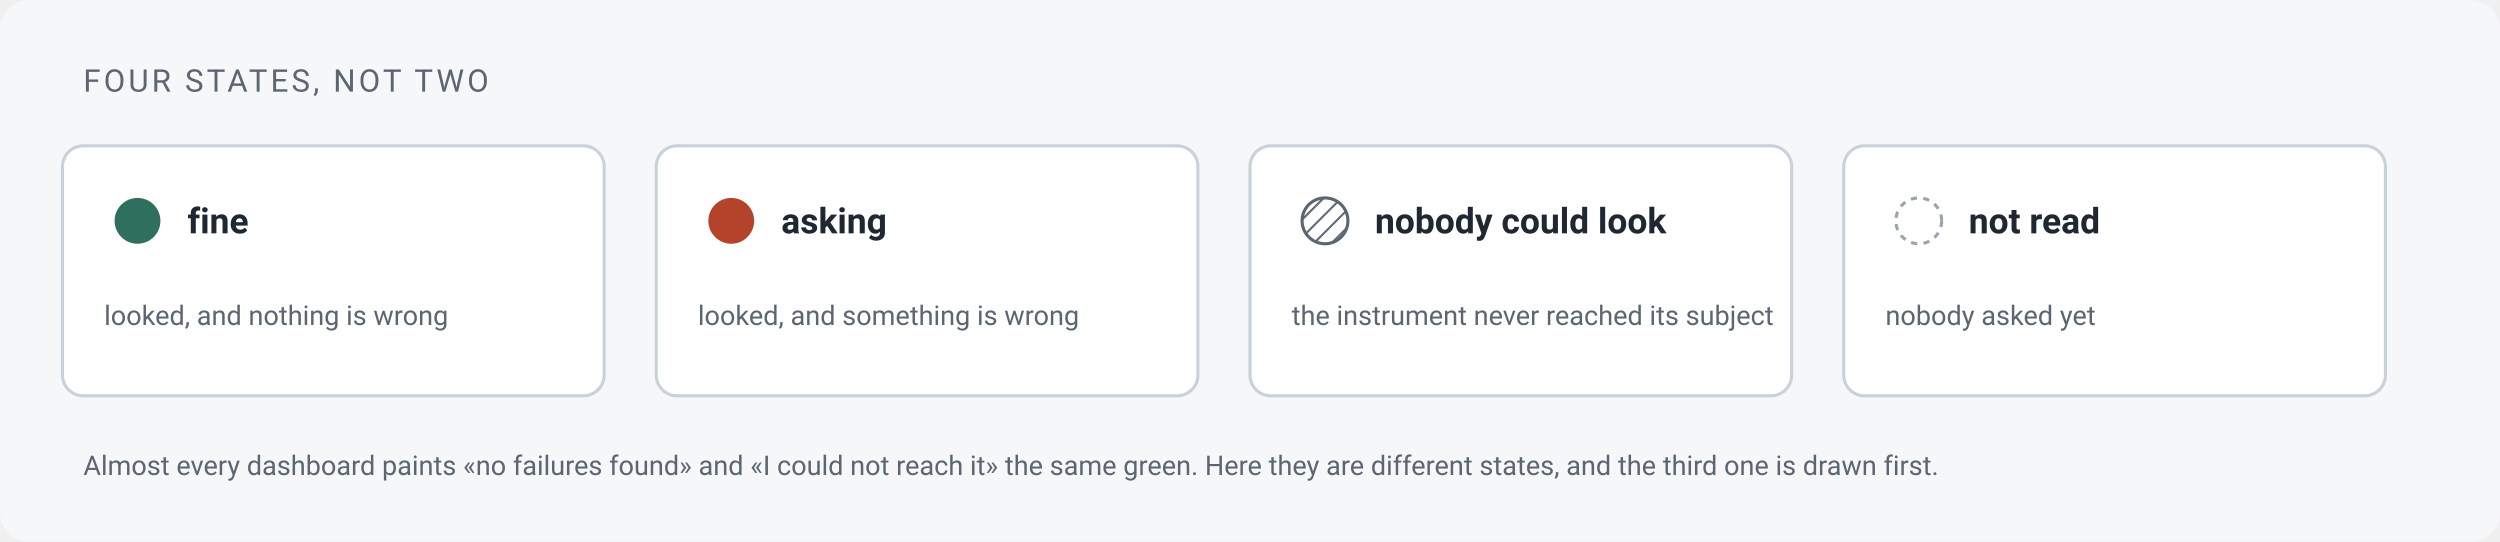
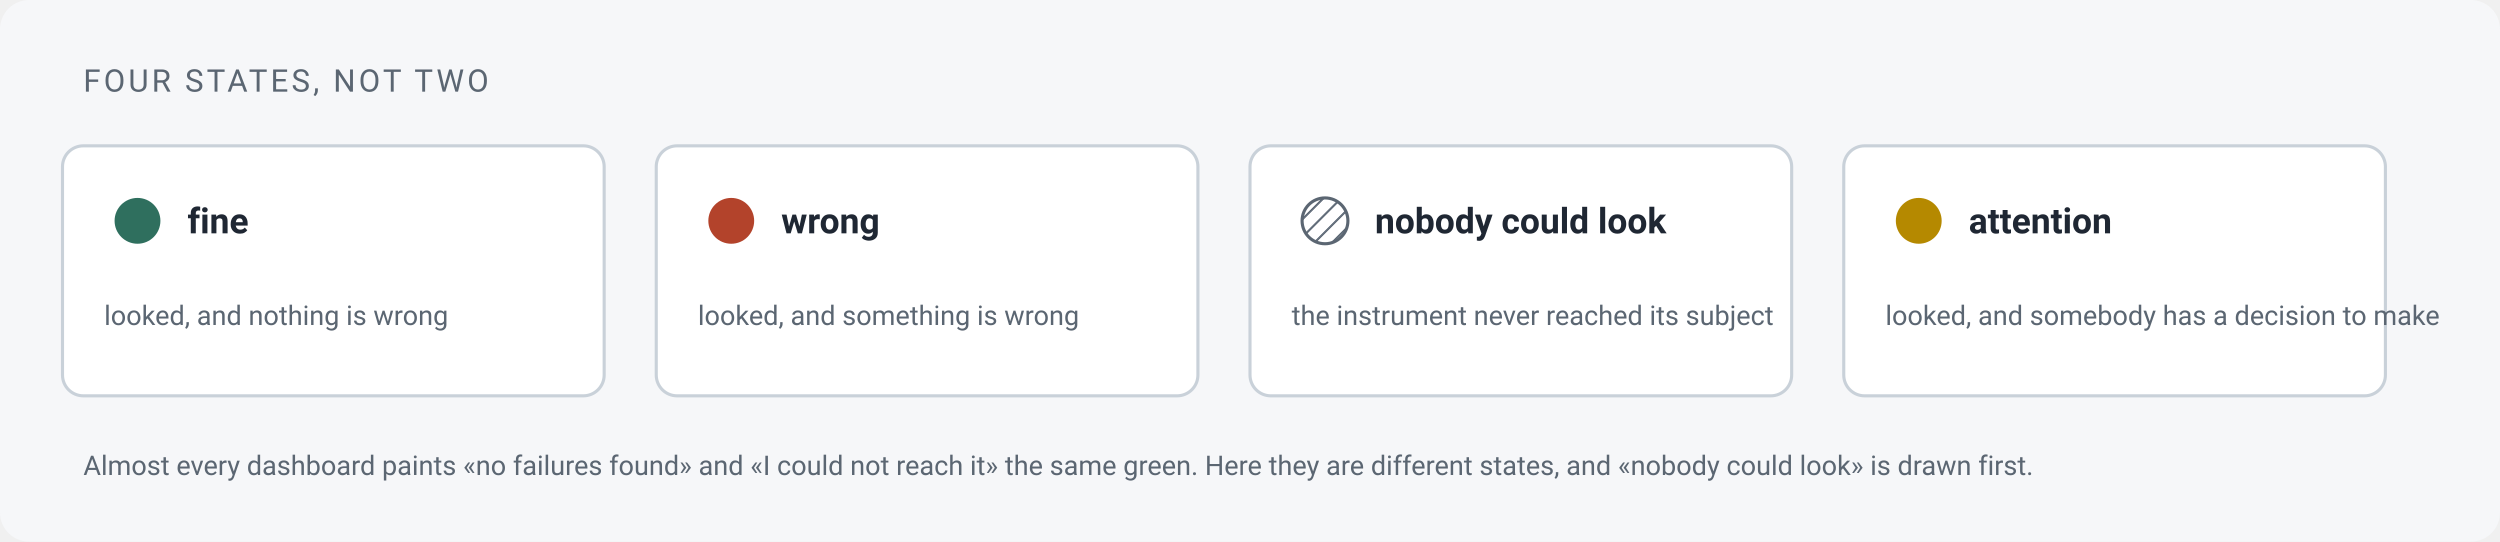
<svg xmlns="http://www.w3.org/2000/svg" viewBox="0 0 1200 260" width="1200" height="260" font-family="ui-sans-serif, system-ui, -apple-system, 'Segoe UI', Roboto, sans-serif">
  <defs>
    <pattern id="hatch" width="6" height="6" patternUnits="userSpaceOnUse" patternTransform="rotate(45)">
      <line x1="0" y1="0" x2="0" y2="6" stroke="#5b6672" stroke-width="2" />
    </pattern>
  </defs>
  <rect x="0" y="0" width="1200" height="260" rx="14" fill="#f6f7f9" />
  <text x="40" y="44" font-size="15" fill="#5b6672" letter-spacing="1.5">FOUR STATES, NOT TWO</text>
  <rect x="30" y="70" width="260" height="120" rx="10" fill="#ffffff" stroke="#c9d1d9" stroke-width="1.5" />
  <circle cx="66" cy="106" r="11" fill="#2f6f5e" />
  <text x="90" y="112" font-size="17" font-weight="600" fill="#1f2733">fine</text>
  <text x="50" y="156" font-size="13" fill="#5b6672">looked, and nothing is wrong</text>
  <rect x="315" y="70" width="260" height="120" rx="10" fill="#ffffff" stroke="#c9d1d9" stroke-width="1.5" />
  <circle cx="351" cy="106" r="11" fill="#b3432b" />
-   <text x="375" y="112" font-size="17" font-weight="600" fill="#1f2733">asking</text>
+   <text x="375" y="112" font-size="17" font-weight="600" fill="#1f2733">wrong</text>
  <text x="335" y="156" font-size="13" fill="#5b6672">looked, and something is wrong</text>
  <rect x="600" y="70" width="260" height="120" rx="10" fill="#ffffff" stroke="#c9d1d9" stroke-width="1.5" />
  <circle cx="636" cy="106" r="11" fill="url(#hatch)" stroke="#5b6672" stroke-width="1.5" />
  <text x="660" y="112" font-size="17" font-weight="600" fill="#1f2733">nobody could look</text>
  <text x="620" y="156" font-size="13" fill="#5b6672">the instrument never reached its subject</text>
  <rect x="885" y="70" width="260" height="120" rx="10" fill="#ffffff" stroke="#c9d1d9" stroke-width="1.5" />
-   <circle cx="921" cy="106" r="11" fill="none" stroke="#9aa4ae" stroke-width="1.5" stroke-dasharray="3 3" />
-   <text x="945" y="112" font-size="17" font-weight="600" fill="#1f2733">not read</text>
-   <text x="905" y="156" font-size="13" fill="#5b6672">nobody asked yet</text>
-   <text x="40" y="228" font-size="13" fill="#5b6672">Almost every dashboard paints «no failures found» and «I could not reach it» the same green. Here they are different states, and the third one is drawn first.</text>
+   <circle cx="921" cy="106" r="11" fill="#b58900" />
+   <text x="945" y="112" font-size="17" font-weight="600" fill="#1f2733">attention</text>
+   <text x="905" y="156" font-size="13" fill="#5b6672">looked, and somebody has a decision to make</text>
+   <text x="40" y="228" font-size="13" fill="#5b6672">Almost every dashboard paints «no failures found» and «I could not reach it» the same green. Here they are different states, and «nobody could look» is drawn first.</text>
</svg>
